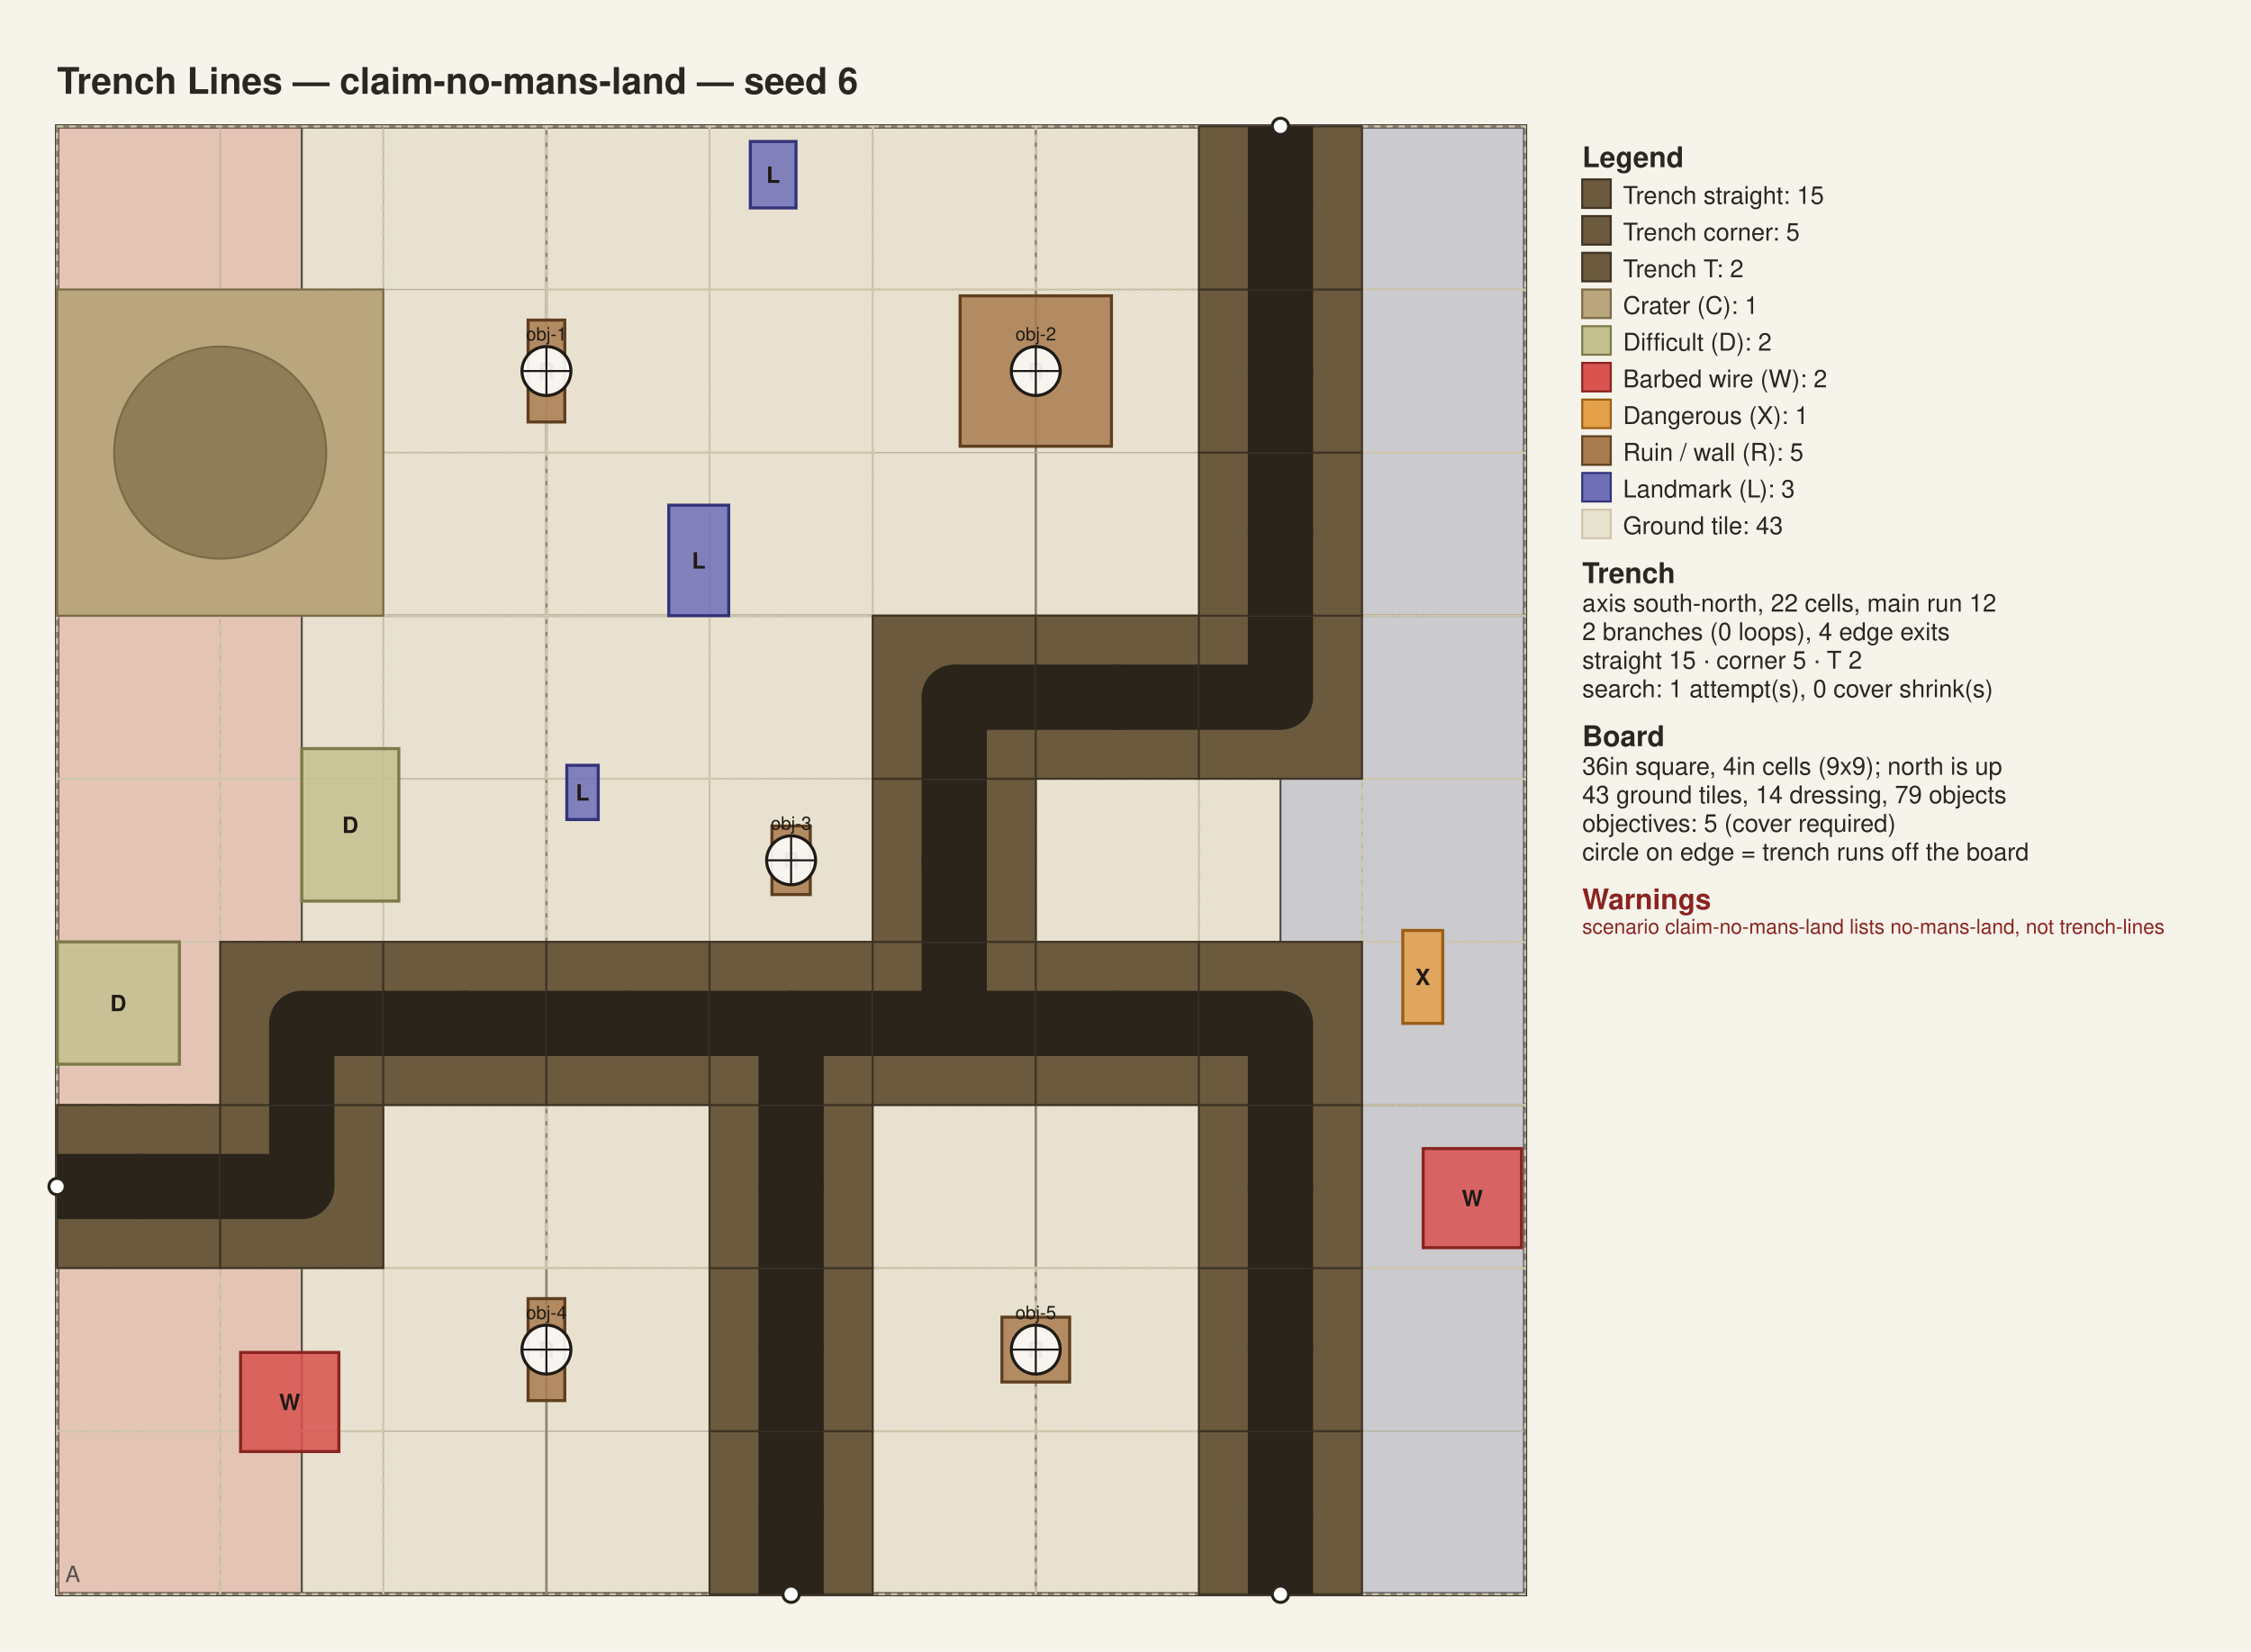
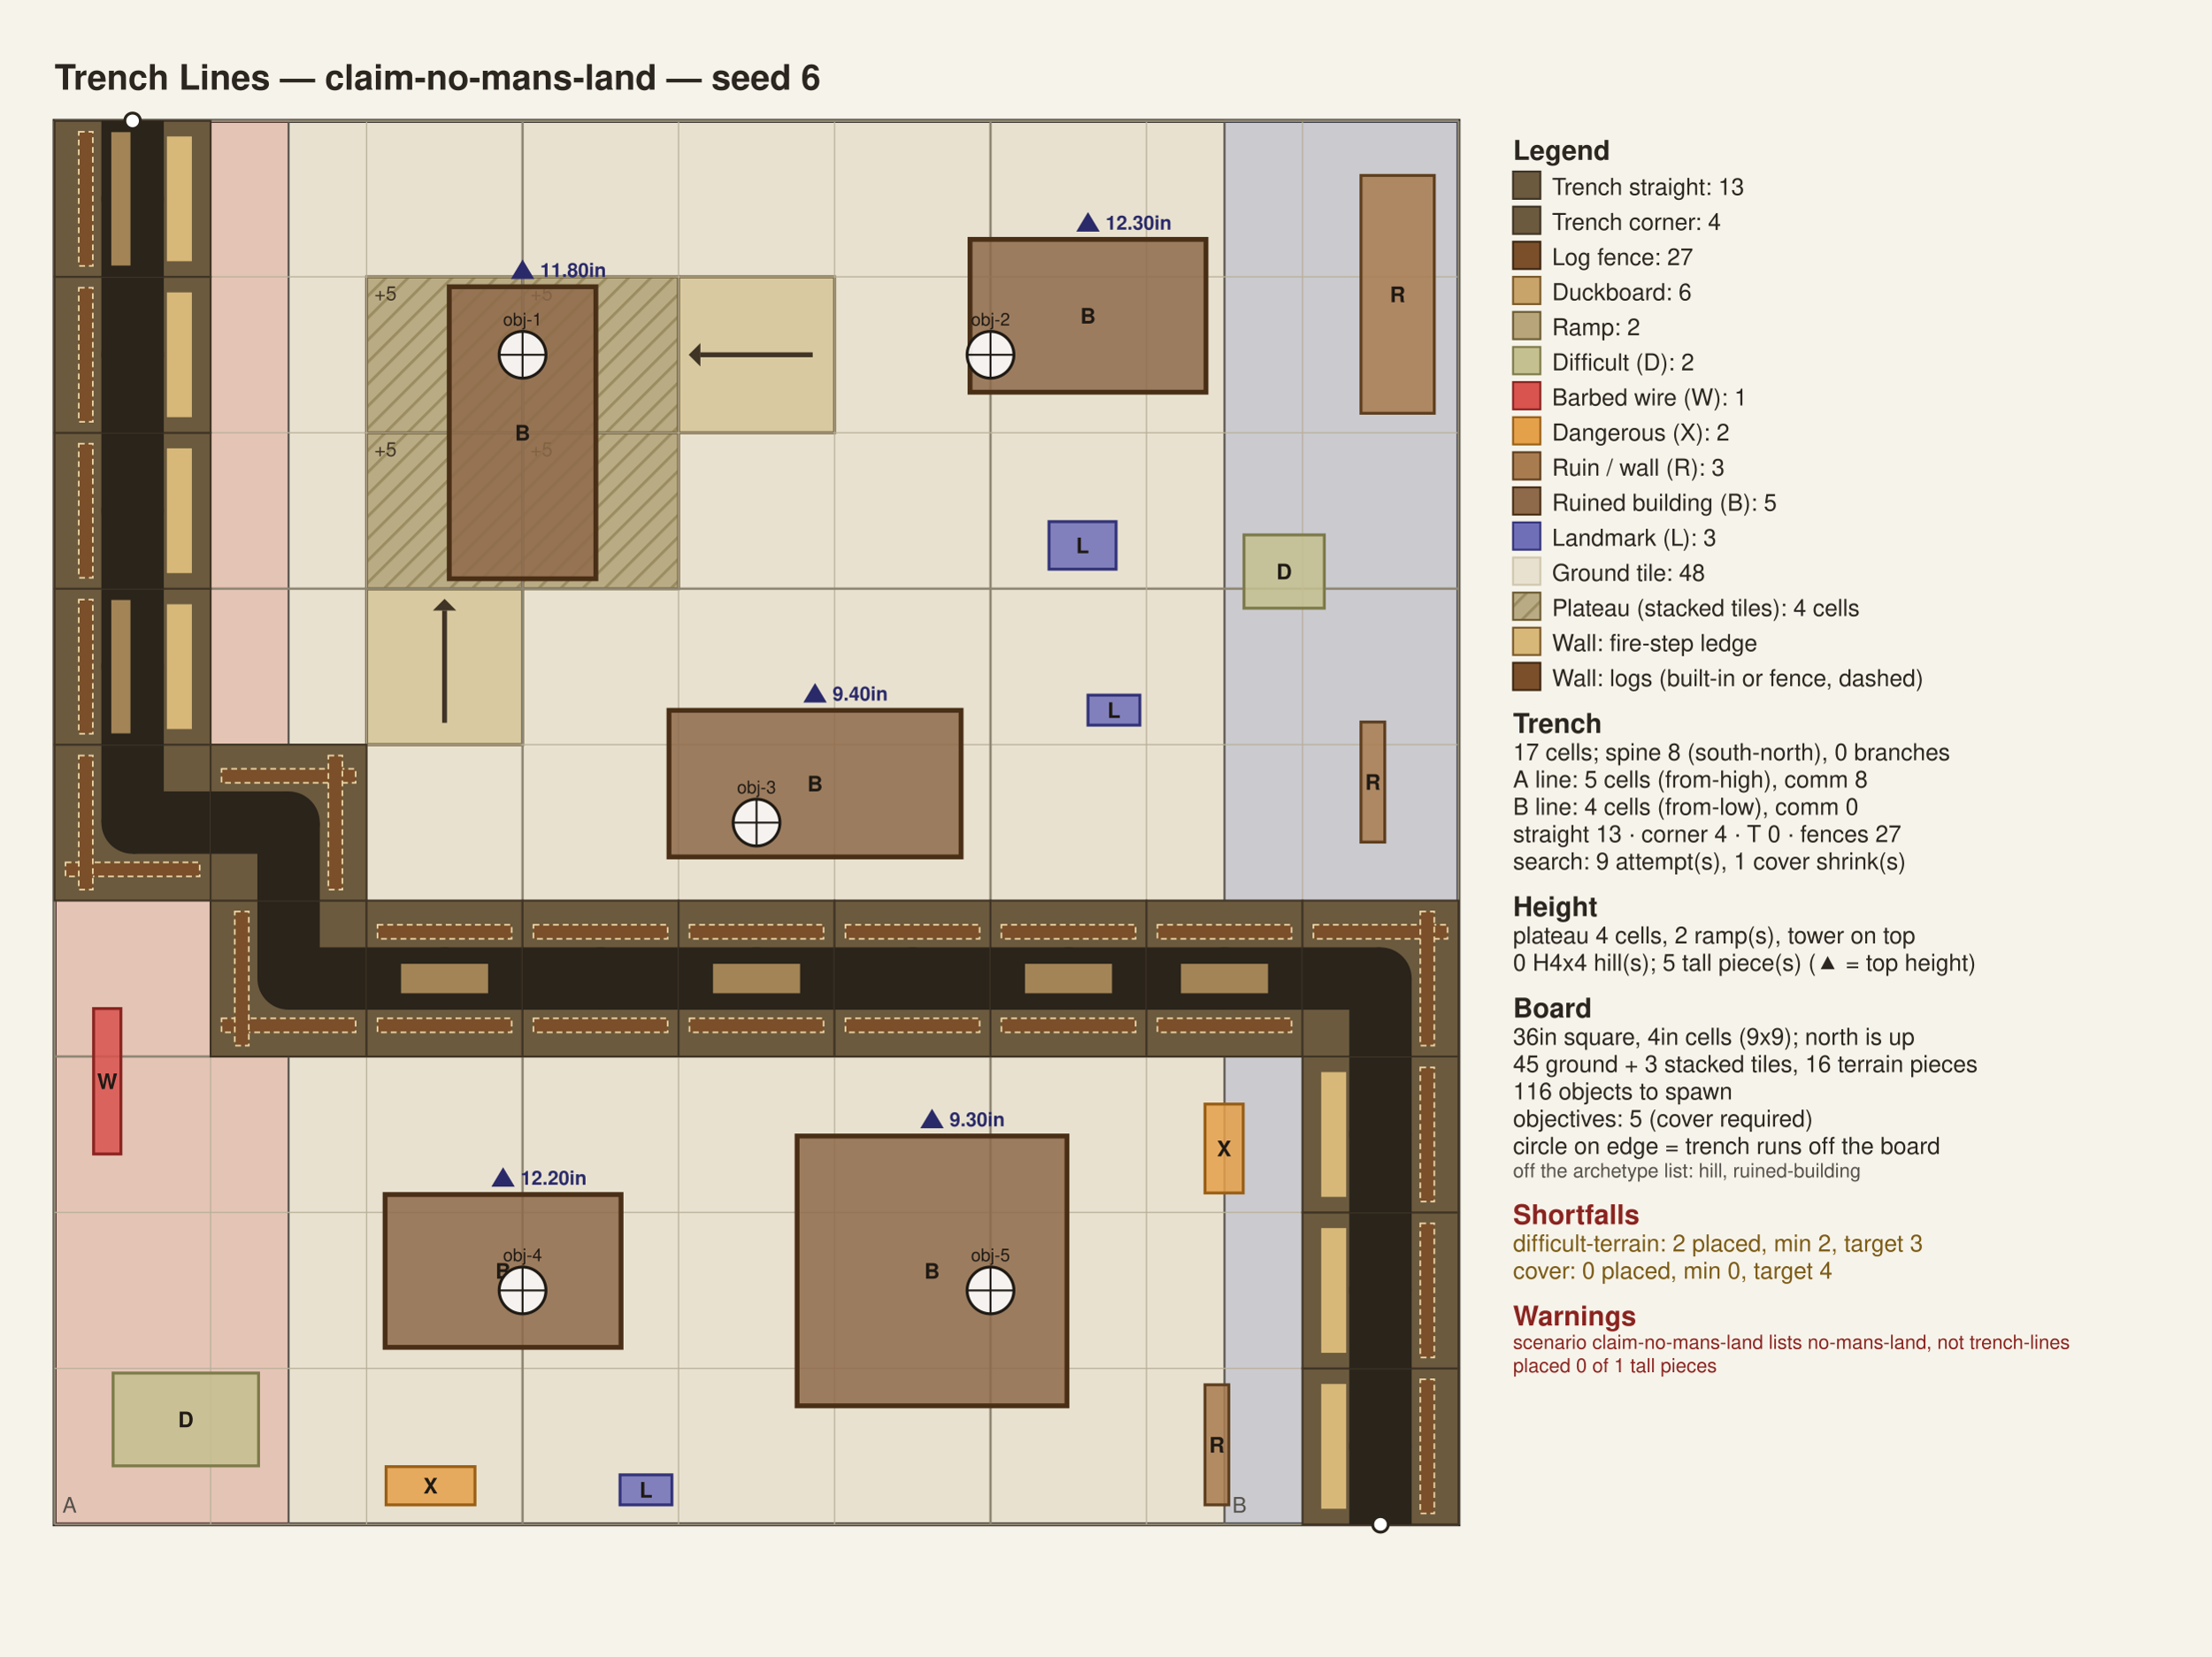
- <svg xmlns="http://www.w3.org/2000/svg" width="1104" height="810" viewBox="0 0 1104 810" font-family="Helvetica, Arial, sans-serif">
-   <rect width="1104" height="810" fill="#f6f3ea" />
+ <svg xmlns="http://www.w3.org/2000/svg" width="1134" height="850" viewBox="0 0 1134 850" font-family="Helvetica, Arial, sans-serif">
+   <defs>
+     <pattern id="raised" width="8" height="8" patternUnits="userSpaceOnUse" patternTransform="rotate(45)">
+       <rect width="8" height="8" fill="#b9ab84" />
+       <line x1="0" y1="0" x2="0" y2="8" stroke="#9c8d63" stroke-width="3" />
+     </pattern>
+   </defs>
+   <rect width="1134" height="850" fill="#f6f3ea" />
  <text x="28" y="46" font-size="18" font-weight="bold" fill="#2b2620">Trench Lines — claim-no-mans-land — seed 6</text>
  <rect x="28" y="62" width="720" height="720" fill="#e8e1cf" stroke="#2b2620" stroke-width="2" />
  <polygon points="28,782 148,782 148,62 28,62" fill="rgba(200,40,40,0.16)" stroke="#55504a" stroke-width="1" />
  <text x="32" y="776" font-size="11" fill="#55504a">A</text>
  <polygon points="628,782 748,782 748,62 628,62" fill="rgba(40,80,200,0.16)" stroke="#55504a" stroke-width="1" />
  <text x="632" y="776" font-size="11" fill="#55504a">B</text>
+   <rect x="188" y="302" width="80" height="80" fill="#d8c9a0" stroke="#6d5c34" stroke-width="1.5" />
+   <line x1="228" y1="370.80" x2="228" y2="313.20" stroke="#3f3425" stroke-width="2.5" />
+   <polygon points="228,307.20 222,313.20 234,313.20" fill="#3f3425" />
+   <rect x="188" y="222" width="80" height="80" fill="url(#raised)" stroke="#6d5c34" stroke-width="1.5" />
+   <text x="192" y="234" font-size="10" fill="#3f3425">+5</text>
+   <rect x="268" y="222" width="80" height="80" fill="url(#raised)" stroke="#6d5c34" stroke-width="1.5" />
+   <text x="272" y="234" font-size="10" fill="#3f3425">+5</text>
+   <rect x="188" y="142" width="80" height="80" fill="url(#raised)" stroke="#6d5c34" stroke-width="1.5" />
+   <text x="192" y="154" font-size="10" fill="#3f3425">+5</text>
+   <rect x="268" y="142" width="80" height="80" fill="url(#raised)" stroke="#6d5c34" stroke-width="1.5" />
+   <text x="272" y="154" font-size="10" fill="#3f3425">+5</text>
+   <rect x="348" y="142" width="80" height="80" fill="#d8c9a0" stroke="#6d5c34" stroke-width="1.5" />
+   <line x1="416.80" y1="182" x2="359.20" y2="182" stroke="#3f3425" stroke-width="2.5" />
+   <polygon points="353.20,182 359.20,188 359.20,176" fill="#3f3425" />
  <line x1="28" y1="782" x2="28" y2="62" stroke="#8d8572" stroke-width="1.2" />
  <line x1="28" y1="782" x2="748" y2="782" stroke="#8d8572" stroke-width="1.2" />
  <line x1="108" y1="782" x2="108" y2="62" stroke="#b9b09a" stroke-width="0.6" />
  <line x1="28" y1="702" x2="748" y2="702" stroke="#b9b09a" stroke-width="0.6" />
  <line x1="188" y1="782" x2="188" y2="62" stroke="#b9b09a" stroke-width="0.6" />
  <line x1="28" y1="622" x2="748" y2="622" stroke="#b9b09a" stroke-width="0.6" />
  <line x1="268" y1="782" x2="268" y2="62" stroke="#8d8572" stroke-width="1.2" />
  <line x1="28" y1="542" x2="748" y2="542" stroke="#8d8572" stroke-width="1.2" />
  <line x1="348" y1="782" x2="348" y2="62" stroke="#b9b09a" stroke-width="0.6" />
  <line x1="28" y1="462" x2="748" y2="462" stroke="#b9b09a" stroke-width="0.6" />
  <line x1="428" y1="782" x2="428" y2="62" stroke="#b9b09a" stroke-width="0.6" />
  <line x1="28" y1="382" x2="748" y2="382" stroke="#b9b09a" stroke-width="0.6" />
  <line x1="508" y1="782" x2="508" y2="62" stroke="#8d8572" stroke-width="1.2" />
  <line x1="28" y1="302" x2="748" y2="302" stroke="#8d8572" stroke-width="1.2" />
  <line x1="588" y1="782" x2="588" y2="62" stroke="#b9b09a" stroke-width="0.6" />
  <line x1="28" y1="222" x2="748" y2="222" stroke="#b9b09a" stroke-width="0.6" />
  <line x1="668" y1="782" x2="668" y2="62" stroke="#b9b09a" stroke-width="0.6" />
  <line x1="28" y1="142" x2="748" y2="142" stroke="#b9b09a" stroke-width="0.6" />
  <line x1="748" y1="782" x2="748" y2="62" stroke="#8d8572" stroke-width="1.2" />
  <line x1="28" y1="62" x2="748" y2="62" stroke="#8d8572" stroke-width="1.2" />
-   <rect x="28" y="702" width="80" height="80" fill="none" stroke="#cfc6ad" stroke-width="1" stroke-dasharray="3 3" />
-   <rect x="108" y="702" width="80" height="80" fill="none" stroke="#cfc6ad" stroke-width="1" stroke-dasharray="3 3" />
-   <rect x="188" y="622" width="160" height="160" fill="none" stroke="#cfc6ad" stroke-width="1" stroke-dasharray="3 3" />
-   <rect x="428" y="702" width="80" height="80" fill="none" stroke="#cfc6ad" stroke-width="1" stroke-dasharray="3 3" />
-   <rect x="508" y="702" width="80" height="80" fill="none" stroke="#cfc6ad" stroke-width="1" stroke-dasharray="3 3" />
-   <rect x="668" y="622" width="80" height="160" fill="none" stroke="#cfc6ad" stroke-width="1" stroke-dasharray="3 3" />
-   <rect x="28" y="622" width="80" height="80" fill="none" stroke="#cfc6ad" stroke-width="1" stroke-dasharray="3 3" />
-   <rect x="108" y="622" width="80" height="80" fill="none" stroke="#cfc6ad" stroke-width="1" stroke-dasharray="3 3" />
-   <rect x="428" y="622" width="80" height="80" fill="none" stroke="#cfc6ad" stroke-width="1" stroke-dasharray="3 3" />
-   <rect x="508" y="622" width="80" height="80" fill="none" stroke="#cfc6ad" stroke-width="1" stroke-dasharray="3 3" />
-   <rect x="188" y="542" width="80" height="80" fill="none" stroke="#cfc6ad" stroke-width="1" stroke-dasharray="3 3" />
-   <rect x="268" y="542" width="80" height="80" fill="none" stroke="#cfc6ad" stroke-width="1" stroke-dasharray="3 3" />
-   <rect x="428" y="542" width="160" height="80" fill="none" stroke="#cfc6ad" stroke-width="1" stroke-dasharray="3 3" />
-   <rect x="668" y="542" width="80" height="80" fill="none" stroke="#cfc6ad" stroke-width="1" stroke-dasharray="3 3" />
-   <rect x="28" y="462" width="80" height="80" fill="none" stroke="#cfc6ad" stroke-width="1" stroke-dasharray="3 3" />
-   <rect x="668" y="462" width="80" height="80" fill="none" stroke="#cfc6ad" stroke-width="1" stroke-dasharray="3 3" />
-   <rect x="28" y="382" width="80" height="80" fill="none" stroke="#cfc6ad" stroke-width="1" stroke-dasharray="3 3" />
-   <rect x="108" y="382" width="80" height="80" fill="none" stroke="#cfc6ad" stroke-width="1" stroke-dasharray="3 3" />
-   <rect x="188" y="302" width="80" height="160" fill="none" stroke="#cfc6ad" stroke-width="1" stroke-dasharray="3 3" />
-   <rect x="268" y="382" width="160" height="80" fill="none" stroke="#cfc6ad" stroke-width="1" stroke-dasharray="3 3" />
-   <rect x="508" y="382" width="80" height="80" fill="none" stroke="#cfc6ad" stroke-width="1" stroke-dasharray="3 3" />
-   <rect x="588" y="382" width="80" height="80" fill="none" stroke="#cfc6ad" stroke-width="1" stroke-dasharray="3 3" />
-   <rect x="668" y="382" width="80" height="80" fill="none" stroke="#cfc6ad" stroke-width="1" stroke-dasharray="3 3" />
-   <rect x="28" y="302" width="80" height="80" fill="none" stroke="#cfc6ad" stroke-width="1" stroke-dasharray="3 3" />
-   <rect x="108" y="302" width="80" height="80" fill="none" stroke="#cfc6ad" stroke-width="1" stroke-dasharray="3 3" />
-   <rect x="268" y="302" width="80" height="80" fill="none" stroke="#cfc6ad" stroke-width="1" stroke-dasharray="3 3" />
-   <rect x="348" y="302" width="80" height="80" fill="none" stroke="#cfc6ad" stroke-width="1" stroke-dasharray="3 3" />
-   <rect x="668" y="302" width="80" height="80" fill="none" stroke="#cfc6ad" stroke-width="1" stroke-dasharray="3 3" />
-   <rect x="188" y="222" width="80" height="80" fill="none" stroke="#cfc6ad" stroke-width="1" stroke-dasharray="3 3" />
-   <rect x="268" y="222" width="80" height="80" fill="none" stroke="#cfc6ad" stroke-width="1" stroke-dasharray="3 3" />
-   <rect x="348" y="222" width="80" height="80" fill="none" stroke="#cfc6ad" stroke-width="1" stroke-dasharray="3 3" />
-   <rect x="428" y="142" width="160" height="160" fill="none" stroke="#cfc6ad" stroke-width="1" stroke-dasharray="3 3" />
-   <rect x="668" y="222" width="80" height="80" fill="none" stroke="#cfc6ad" stroke-width="1" stroke-dasharray="3 3" />
-   <rect x="188" y="62" width="80" height="160" fill="none" stroke="#cfc6ad" stroke-width="1" stroke-dasharray="3 3" />
-   <rect x="268" y="142" width="80" height="80" fill="none" stroke="#cfc6ad" stroke-width="1" stroke-dasharray="3 3" />
-   <rect x="348" y="142" width="80" height="80" fill="none" stroke="#cfc6ad" stroke-width="1" stroke-dasharray="3 3" />
-   <rect x="668" y="142" width="80" height="80" fill="none" stroke="#cfc6ad" stroke-width="1" stroke-dasharray="3 3" />
-   <rect x="28" y="62" width="160" height="80" fill="none" stroke="#cfc6ad" stroke-width="1" stroke-dasharray="3 3" />
-   <rect x="268" y="62" width="80" height="80" fill="none" stroke="#cfc6ad" stroke-width="1" stroke-dasharray="3 3" />
-   <rect x="348" y="62" width="80" height="80" fill="none" stroke="#cfc6ad" stroke-width="1" stroke-dasharray="3 3" />
-   <rect x="428" y="62" width="80" height="80" fill="none" stroke="#cfc6ad" stroke-width="1" stroke-dasharray="3 3" />
-   <rect x="508" y="62" width="80" height="80" fill="none" stroke="#cfc6ad" stroke-width="1" stroke-dasharray="3 3" />
-   <rect x="668" y="62" width="80" height="80" fill="none" stroke="#cfc6ad" stroke-width="1" stroke-dasharray="3 3" />
-   <rect x="28" y="142" width="160" height="160" fill="#b9a67c" stroke="#7a6a47" stroke-width="1" />
-   <circle cx="108" cy="222" r="52" fill="#8f7d58" stroke="#7a6a47" stroke-width="1" />
-   <rect x="348" y="702" width="80" height="80" fill="#6b5a3e" stroke="#3f3425" stroke-width="1" />
-   <line x1="388" y1="742" x2="388" y2="702" stroke="#2a241b" stroke-width="32" stroke-linecap="butt" />
-   <line x1="388" y1="742" x2="388" y2="782" stroke="#2a241b" stroke-width="32" stroke-linecap="butt" />
-   <circle cx="388" cy="742" r="16" fill="#2a241b" />
-   <rect x="588" y="702" width="80" height="80" fill="#6b5a3e" stroke="#3f3425" stroke-width="1" />
-   <line x1="628" y1="742" x2="628" y2="702" stroke="#2a241b" stroke-width="32" stroke-linecap="butt" />
-   <line x1="628" y1="742" x2="628" y2="782" stroke="#2a241b" stroke-width="32" stroke-linecap="butt" />
-   <circle cx="628" cy="742" r="16" fill="#2a241b" />
-   <rect x="348" y="622" width="80" height="80" fill="#6b5a3e" stroke="#3f3425" stroke-width="1" />
-   <line x1="388" y1="662" x2="388" y2="622" stroke="#2a241b" stroke-width="32" stroke-linecap="butt" />
-   <line x1="388" y1="662" x2="388" y2="702" stroke="#2a241b" stroke-width="32" stroke-linecap="butt" />
-   <circle cx="388" cy="662" r="16" fill="#2a241b" />
-   <rect x="588" y="622" width="80" height="80" fill="#6b5a3e" stroke="#3f3425" stroke-width="1" />
-   <line x1="628" y1="662" x2="628" y2="622" stroke="#2a241b" stroke-width="32" stroke-linecap="butt" />
-   <line x1="628" y1="662" x2="628" y2="702" stroke="#2a241b" stroke-width="32" stroke-linecap="butt" />
-   <circle cx="628" cy="662" r="16" fill="#2a241b" />
-   <rect x="28" y="542" width="80" height="80" fill="#6b5a3e" stroke="#3f3425" stroke-width="1" />
-   <line x1="68" y1="582" x2="108" y2="582" stroke="#2a241b" stroke-width="32" stroke-linecap="butt" />
-   <line x1="68" y1="582" x2="28" y2="582" stroke="#2a241b" stroke-width="32" stroke-linecap="butt" />
-   <circle cx="68" cy="582" r="16" fill="#2a241b" />
-   <rect x="108" y="542" width="80" height="80" fill="#6b5a3e" stroke="#3f3425" stroke-width="1" />
-   <line x1="148" y1="582" x2="148" y2="542" stroke="#2a241b" stroke-width="32" stroke-linecap="butt" />
-   <line x1="148" y1="582" x2="108" y2="582" stroke="#2a241b" stroke-width="32" stroke-linecap="butt" />
-   <circle cx="148" cy="582" r="16" fill="#2a241b" />
-   <rect x="348" y="542" width="80" height="80" fill="#6b5a3e" stroke="#3f3425" stroke-width="1" />
-   <line x1="388" y1="582" x2="388" y2="542" stroke="#2a241b" stroke-width="32" stroke-linecap="butt" />
-   <line x1="388" y1="582" x2="388" y2="622" stroke="#2a241b" stroke-width="32" stroke-linecap="butt" />
-   <circle cx="388" cy="582" r="16" fill="#2a241b" />
-   <rect x="588" y="542" width="80" height="80" fill="#6b5a3e" stroke="#3f3425" stroke-width="1" />
-   <line x1="628" y1="582" x2="628" y2="542" stroke="#2a241b" stroke-width="32" stroke-linecap="butt" />
-   <line x1="628" y1="582" x2="628" y2="622" stroke="#2a241b" stroke-width="32" stroke-linecap="butt" />
-   <circle cx="628" cy="582" r="16" fill="#2a241b" />
+   <rect x="668" y="702" width="80" height="80" fill="#6b5a3e" stroke="#3f3425" stroke-width="1" />
+   <line x1="708" y1="742" x2="708" y2="702" stroke="#2a241b" stroke-width="32" stroke-linecap="butt" />
+   <line x1="708" y1="742" x2="708" y2="782" stroke="#2a241b" stroke-width="32" stroke-linecap="butt" />
+   <circle cx="708" cy="742" r="16" fill="#2a241b" />
+   <rect x="677.60" y="710" width="12.80" height="64" fill="#d8b878" />
+   <rect x="728.40" y="707.60" width="7.20" height="68.80" fill="#7a4f2a" stroke="#f0d9a8" stroke-width="0.8" stroke-dasharray="3 2" />
+   <rect x="668" y="622" width="80" height="80" fill="#6b5a3e" stroke="#3f3425" stroke-width="1" />
+   <line x1="708" y1="662" x2="708" y2="622" stroke="#2a241b" stroke-width="32" stroke-linecap="butt" />
+   <line x1="708" y1="662" x2="708" y2="702" stroke="#2a241b" stroke-width="32" stroke-linecap="butt" />
+   <circle cx="708" cy="662" r="16" fill="#2a241b" />
+   <rect x="677.60" y="630" width="12.80" height="64" fill="#d8b878" />
+   <rect x="728.40" y="627.60" width="7.20" height="68.80" fill="#7a4f2a" stroke="#f0d9a8" stroke-width="0.8" stroke-dasharray="3 2" />
+   <rect x="668" y="542" width="80" height="80" fill="#6b5a3e" stroke="#3f3425" stroke-width="1" />
+   <line x1="708" y1="582" x2="708" y2="542" stroke="#2a241b" stroke-width="32" stroke-linecap="butt" />
+   <line x1="708" y1="582" x2="708" y2="622" stroke="#2a241b" stroke-width="32" stroke-linecap="butt" />
+   <circle cx="708" cy="582" r="16" fill="#2a241b" />
+   <rect x="677.60" y="550" width="12.80" height="64" fill="#d8b878" />
+   <rect x="728.40" y="547.60" width="7.20" height="68.80" fill="#7a4f2a" stroke="#f0d9a8" stroke-width="0.8" stroke-dasharray="3 2" />
  <rect x="108" y="462" width="80" height="80" fill="#6b5a3e" stroke="#3f3425" stroke-width="1" />
+   <line x1="148" y1="502" x2="148" y2="462" stroke="#2a241b" stroke-width="32" stroke-linecap="butt" />
  <line x1="148" y1="502" x2="188" y2="502" stroke="#2a241b" stroke-width="32" stroke-linecap="butt" />
-   <line x1="148" y1="502" x2="148" y2="542" stroke="#2a241b" stroke-width="32" stroke-linecap="butt" />
  <circle cx="148" cy="502" r="16" fill="#2a241b" />
+   <rect x="113.60" y="522.40" width="68.80" height="7.20" fill="#7a4f2a" stroke="#f0d9a8" stroke-width="0.8" stroke-dasharray="3 2" />
+   <rect x="120.40" y="467.60" width="7.20" height="68.80" fill="#7a4f2a" stroke="#f0d9a8" stroke-width="0.8" stroke-dasharray="3 2" />
  <rect x="188" y="462" width="80" height="80" fill="#6b5a3e" stroke="#3f3425" stroke-width="1" />
  <line x1="228" y1="502" x2="268" y2="502" stroke="#2a241b" stroke-width="32" stroke-linecap="butt" />
  <line x1="228" y1="502" x2="188" y2="502" stroke="#2a241b" stroke-width="32" stroke-linecap="butt" />
  <circle cx="228" cy="502" r="16" fill="#2a241b" />
+   <rect x="193.60" y="474.40" width="68.80" height="7.20" fill="#7a4f2a" stroke="#f0d9a8" stroke-width="0.8" stroke-dasharray="3 2" />
+   <rect x="193.60" y="522.40" width="68.80" height="7.20" fill="#7a4f2a" stroke="#f0d9a8" stroke-width="0.8" stroke-dasharray="3 2" />
  <rect x="268" y="462" width="80" height="80" fill="#6b5a3e" stroke="#3f3425" stroke-width="1" />
  <line x1="308" y1="502" x2="348" y2="502" stroke="#2a241b" stroke-width="32" stroke-linecap="butt" />
  <line x1="308" y1="502" x2="268" y2="502" stroke="#2a241b" stroke-width="32" stroke-linecap="butt" />
  <circle cx="308" cy="502" r="16" fill="#2a241b" />
+   <rect x="273.60" y="474.40" width="68.80" height="7.20" fill="#7a4f2a" stroke="#f0d9a8" stroke-width="0.8" stroke-dasharray="3 2" />
+   <rect x="273.60" y="522.40" width="68.80" height="7.20" fill="#7a4f2a" stroke="#f0d9a8" stroke-width="0.8" stroke-dasharray="3 2" />
  <rect x="348" y="462" width="80" height="80" fill="#6b5a3e" stroke="#3f3425" stroke-width="1" />
  <line x1="388" y1="502" x2="428" y2="502" stroke="#2a241b" stroke-width="32" stroke-linecap="butt" />
-   <line x1="388" y1="502" x2="388" y2="542" stroke="#2a241b" stroke-width="32" stroke-linecap="butt" />
  <line x1="388" y1="502" x2="348" y2="502" stroke="#2a241b" stroke-width="32" stroke-linecap="butt" />
  <circle cx="388" cy="502" r="16" fill="#2a241b" />
+   <rect x="353.60" y="474.40" width="68.80" height="7.20" fill="#7a4f2a" stroke="#f0d9a8" stroke-width="0.8" stroke-dasharray="3 2" />
+   <rect x="353.60" y="522.40" width="68.80" height="7.20" fill="#7a4f2a" stroke="#f0d9a8" stroke-width="0.8" stroke-dasharray="3 2" />
  <rect x="428" y="462" width="80" height="80" fill="#6b5a3e" stroke="#3f3425" stroke-width="1" />
-   <line x1="468" y1="502" x2="468" y2="462" stroke="#2a241b" stroke-width="32" stroke-linecap="butt" />
  <line x1="468" y1="502" x2="508" y2="502" stroke="#2a241b" stroke-width="32" stroke-linecap="butt" />
  <line x1="468" y1="502" x2="428" y2="502" stroke="#2a241b" stroke-width="32" stroke-linecap="butt" />
  <circle cx="468" cy="502" r="16" fill="#2a241b" />
+   <rect x="433.60" y="474.40" width="68.80" height="7.20" fill="#7a4f2a" stroke="#f0d9a8" stroke-width="0.8" stroke-dasharray="3 2" />
+   <rect x="433.60" y="522.40" width="68.80" height="7.20" fill="#7a4f2a" stroke="#f0d9a8" stroke-width="0.8" stroke-dasharray="3 2" />
  <rect x="508" y="462" width="80" height="80" fill="#6b5a3e" stroke="#3f3425" stroke-width="1" />
  <line x1="548" y1="502" x2="588" y2="502" stroke="#2a241b" stroke-width="32" stroke-linecap="butt" />
  <line x1="548" y1="502" x2="508" y2="502" stroke="#2a241b" stroke-width="32" stroke-linecap="butt" />
  <circle cx="548" cy="502" r="16" fill="#2a241b" />
+   <rect x="513.60" y="474.40" width="68.80" height="7.20" fill="#7a4f2a" stroke="#f0d9a8" stroke-width="0.8" stroke-dasharray="3 2" />
+   <rect x="513.60" y="522.40" width="68.80" height="7.20" fill="#7a4f2a" stroke="#f0d9a8" stroke-width="0.8" stroke-dasharray="3 2" />
  <rect x="588" y="462" width="80" height="80" fill="#6b5a3e" stroke="#3f3425" stroke-width="1" />
-   <line x1="628" y1="502" x2="628" y2="542" stroke="#2a241b" stroke-width="32" stroke-linecap="butt" />
+   <line x1="628" y1="502" x2="668" y2="502" stroke="#2a241b" stroke-width="32" stroke-linecap="butt" />
  <line x1="628" y1="502" x2="588" y2="502" stroke="#2a241b" stroke-width="32" stroke-linecap="butt" />
  <circle cx="628" cy="502" r="16" fill="#2a241b" />
-   <rect x="428" y="382" width="80" height="80" fill="#6b5a3e" stroke="#3f3425" stroke-width="1" />
-   <line x1="468" y1="422" x2="468" y2="382" stroke="#2a241b" stroke-width="32" stroke-linecap="butt" />
-   <line x1="468" y1="422" x2="468" y2="462" stroke="#2a241b" stroke-width="32" stroke-linecap="butt" />
-   <circle cx="468" cy="422" r="16" fill="#2a241b" />
-   <rect x="428" y="302" width="80" height="80" fill="#6b5a3e" stroke="#3f3425" stroke-width="1" />
-   <line x1="468" y1="342" x2="508" y2="342" stroke="#2a241b" stroke-width="32" stroke-linecap="butt" />
-   <line x1="468" y1="342" x2="468" y2="382" stroke="#2a241b" stroke-width="32" stroke-linecap="butt" />
-   <circle cx="468" cy="342" r="16" fill="#2a241b" />
-   <rect x="508" y="302" width="80" height="80" fill="#6b5a3e" stroke="#3f3425" stroke-width="1" />
-   <line x1="548" y1="342" x2="588" y2="342" stroke="#2a241b" stroke-width="32" stroke-linecap="butt" />
-   <line x1="548" y1="342" x2="508" y2="342" stroke="#2a241b" stroke-width="32" stroke-linecap="butt" />
-   <circle cx="548" cy="342" r="16" fill="#2a241b" />
-   <rect x="588" y="302" width="80" height="80" fill="#6b5a3e" stroke="#3f3425" stroke-width="1" />
-   <line x1="628" y1="342" x2="628" y2="302" stroke="#2a241b" stroke-width="32" stroke-linecap="butt" />
-   <line x1="628" y1="342" x2="588" y2="342" stroke="#2a241b" stroke-width="32" stroke-linecap="butt" />
-   <circle cx="628" cy="342" r="16" fill="#2a241b" />
-   <rect x="588" y="222" width="80" height="80" fill="#6b5a3e" stroke="#3f3425" stroke-width="1" />
-   <line x1="628" y1="262" x2="628" y2="222" stroke="#2a241b" stroke-width="32" stroke-linecap="butt" />
-   <line x1="628" y1="262" x2="628" y2="302" stroke="#2a241b" stroke-width="32" stroke-linecap="butt" />
-   <circle cx="628" cy="262" r="16" fill="#2a241b" />
-   <rect x="588" y="142" width="80" height="80" fill="#6b5a3e" stroke="#3f3425" stroke-width="1" />
-   <line x1="628" y1="182" x2="628" y2="142" stroke="#2a241b" stroke-width="32" stroke-linecap="butt" />
-   <line x1="628" y1="182" x2="628" y2="222" stroke="#2a241b" stroke-width="32" stroke-linecap="butt" />
-   <circle cx="628" cy="182" r="16" fill="#2a241b" />
-   <rect x="588" y="62" width="80" height="80" fill="#6b5a3e" stroke="#3f3425" stroke-width="1" />
-   <line x1="628" y1="102" x2="628" y2="62" stroke="#2a241b" stroke-width="32" stroke-linecap="butt" />
-   <line x1="628" y1="102" x2="628" y2="142" stroke="#2a241b" stroke-width="32" stroke-linecap="butt" />
-   <circle cx="628" cy="102" r="16" fill="#2a241b" />
-   <rect x="259" y="157" width="18.00" height="50" fill="#a97c50" fill-opacity="0.85" stroke="#5e3f1f" stroke-width="1.5" />
-   <text x="268" y="186" font-size="11" font-weight="bold" text-anchor="middle" fill="#1f1a14">R</text>
-   <rect x="470.90" y="145.10" width="74.20" height="73.80" fill="#a97c50" fill-opacity="0.85" stroke="#5e3f1f" stroke-width="1.5" />
-   <text x="508" y="186" font-size="11" font-weight="bold" text-anchor="middle" fill="#1f1a14">R</text>
-   <rect x="378.60" y="405.20" width="18.80" height="33.60" fill="#a97c50" fill-opacity="0.85" stroke="#5e3f1f" stroke-width="1.5" />
-   <text x="388" y="426" font-size="11" font-weight="bold" text-anchor="middle" fill="#1f1a14">R</text>
-   <rect x="259" y="637" width="18.00" height="50" fill="#a97c50" fill-opacity="0.85" stroke="#5e3f1f" stroke-width="1.5" />
-   <text x="268" y="666" font-size="11" font-weight="bold" text-anchor="middle" fill="#1f1a14">R</text>
-   <rect x="491.40" y="646.10" width="33.20" height="31.80" fill="#a97c50" fill-opacity="0.85" stroke="#5e3f1f" stroke-width="1.5" />
-   <text x="508" y="666.00" font-size="11" font-weight="bold" text-anchor="middle" fill="#1f1a14">R</text>
-   <rect x="278" y="375.40" width="15.40" height="26.60" fill="#6f6fb8" fill-opacity="0.85" stroke="#33337a" stroke-width="1.5" />
-   <text x="285.70" y="392.70" font-size="11" font-weight="bold" text-anchor="middle" fill="#1f1a14">L</text>
-   <rect x="368.00" y="69.40" width="22.40" height="32.60" fill="#6f6fb8" fill-opacity="0.85" stroke="#33337a" stroke-width="1.5" />
-   <text x="379.20" y="89.70" font-size="11" font-weight="bold" text-anchor="middle" fill="#1f1a14">L</text>
-   <rect x="328" y="247.80" width="29.40" height="54.20" fill="#6f6fb8" fill-opacity="0.85" stroke="#33337a" stroke-width="1.5" />
-   <text x="342.70" y="278.90" font-size="11" font-weight="bold" text-anchor="middle" fill="#1f1a14">L</text>
-   <rect x="698" y="563.40" width="48.20" height="48.60" fill="#d9534f" fill-opacity="0.85" stroke="#8a2420" stroke-width="1.5" />
-   <text x="722.10" y="591.70" font-size="11" font-weight="bold" text-anchor="middle" fill="#1f1a14">W</text>
-   <rect x="688" y="456.40" width="19.60" height="45.60" fill="#e5a04a" fill-opacity="0.85" stroke="#9a5f14" stroke-width="1.5" />
-   <text x="697.80" y="483.20" font-size="11" font-weight="bold" text-anchor="middle" fill="#1f1a14">X</text>
-   <rect x="118" y="663.40" width="48.20" height="48.60" fill="#d9534f" fill-opacity="0.85" stroke="#8a2420" stroke-width="1.5" />
-   <text x="142.10" y="691.70" font-size="11" font-weight="bold" text-anchor="middle" fill="#1f1a14">W</text>
-   <rect x="148" y="367.20" width="47.60" height="74.80" fill="#c4c08f" fill-opacity="0.85" stroke="#7d7a4a" stroke-width="1.5" />
-   <text x="171.80" y="408.60" font-size="11" font-weight="bold" text-anchor="middle" fill="#1f1a14">D</text>
-   <rect x="28" y="462" width="60" height="60" fill="#c4c08f" fill-opacity="0.85" stroke="#7d7a4a" stroke-width="1.5" />
-   <text x="58" y="496" font-size="11" font-weight="bold" text-anchor="middle" fill="#1f1a14">D</text>
+   <rect x="593.60" y="474.40" width="68.80" height="7.20" fill="#7a4f2a" stroke="#f0d9a8" stroke-width="0.8" stroke-dasharray="3 2" />
+   <rect x="593.60" y="522.40" width="68.80" height="7.20" fill="#7a4f2a" stroke="#f0d9a8" stroke-width="0.8" stroke-dasharray="3 2" />
+   <rect x="668" y="462" width="80" height="80" fill="#6b5a3e" stroke="#3f3425" stroke-width="1" />
+   <line x1="708" y1="502" x2="708" y2="542" stroke="#2a241b" stroke-width="32" stroke-linecap="butt" />
+   <line x1="708" y1="502" x2="668" y2="502" stroke="#2a241b" stroke-width="32" stroke-linecap="butt" />
+   <circle cx="708" cy="502" r="16" fill="#2a241b" />
+   <rect x="673.60" y="474.40" width="68.80" height="7.20" fill="#7a4f2a" stroke="#f0d9a8" stroke-width="0.8" stroke-dasharray="3 2" />
+   <rect x="728.40" y="467.60" width="7.20" height="68.80" fill="#7a4f2a" stroke="#f0d9a8" stroke-width="0.8" stroke-dasharray="3 2" />
+   <rect x="28" y="382" width="80" height="80" fill="#6b5a3e" stroke="#3f3425" stroke-width="1" />
+   <line x1="68" y1="422" x2="68" y2="382" stroke="#2a241b" stroke-width="32" stroke-linecap="butt" />
+   <line x1="68" y1="422" x2="108" y2="422" stroke="#2a241b" stroke-width="32" stroke-linecap="butt" />
+   <circle cx="68" cy="422" r="16" fill="#2a241b" />
+   <rect x="33.60" y="442.40" width="68.80" height="7.20" fill="#7a4f2a" stroke="#f0d9a8" stroke-width="0.8" stroke-dasharray="3 2" />
+   <rect x="40.40" y="387.60" width="7.20" height="68.80" fill="#7a4f2a" stroke="#f0d9a8" stroke-width="0.8" stroke-dasharray="3 2" />
+   <rect x="108" y="382" width="80" height="80" fill="#6b5a3e" stroke="#3f3425" stroke-width="1" />
+   <line x1="148" y1="422" x2="148" y2="462" stroke="#2a241b" stroke-width="32" stroke-linecap="butt" />
+   <line x1="148" y1="422" x2="108" y2="422" stroke="#2a241b" stroke-width="32" stroke-linecap="butt" />
+   <circle cx="148" cy="422" r="16" fill="#2a241b" />
+   <rect x="113.60" y="394.40" width="68.80" height="7.20" fill="#7a4f2a" stroke="#f0d9a8" stroke-width="0.8" stroke-dasharray="3 2" />
+   <rect x="168.40" y="387.60" width="7.20" height="68.80" fill="#7a4f2a" stroke="#f0d9a8" stroke-width="0.8" stroke-dasharray="3 2" />
+   <rect x="28" y="302" width="80" height="80" fill="#6b5a3e" stroke="#3f3425" stroke-width="1" />
+   <line x1="68" y1="342" x2="68" y2="302" stroke="#2a241b" stroke-width="32" stroke-linecap="butt" />
+   <line x1="68" y1="342" x2="68" y2="382" stroke="#2a241b" stroke-width="32" stroke-linecap="butt" />
+   <circle cx="68" cy="342" r="16" fill="#2a241b" />
+   <rect x="85.60" y="310" width="12.80" height="64" fill="#d8b878" />
+   <rect x="40.40" y="307.60" width="7.20" height="68.80" fill="#7a4f2a" stroke="#f0d9a8" stroke-width="0.8" stroke-dasharray="3 2" />
+   <rect x="28" y="222" width="80" height="80" fill="#6b5a3e" stroke="#3f3425" stroke-width="1" />
+   <line x1="68" y1="262" x2="68" y2="222" stroke="#2a241b" stroke-width="32" stroke-linecap="butt" />
+   <line x1="68" y1="262" x2="68" y2="302" stroke="#2a241b" stroke-width="32" stroke-linecap="butt" />
+   <circle cx="68" cy="262" r="16" fill="#2a241b" />
+   <rect x="85.60" y="230" width="12.80" height="64" fill="#d8b878" />
+   <rect x="40.40" y="227.60" width="7.20" height="68.80" fill="#7a4f2a" stroke="#f0d9a8" stroke-width="0.8" stroke-dasharray="3 2" />
+   <rect x="28" y="142" width="80" height="80" fill="#6b5a3e" stroke="#3f3425" stroke-width="1" />
+   <line x1="68" y1="182" x2="68" y2="142" stroke="#2a241b" stroke-width="32" stroke-linecap="butt" />
+   <line x1="68" y1="182" x2="68" y2="222" stroke="#2a241b" stroke-width="32" stroke-linecap="butt" />
+   <circle cx="68" cy="182" r="16" fill="#2a241b" />
+   <rect x="85.60" y="150" width="12.80" height="64" fill="#d8b878" />
+   <rect x="40.40" y="147.60" width="7.20" height="68.80" fill="#7a4f2a" stroke="#f0d9a8" stroke-width="0.8" stroke-dasharray="3 2" />
+   <rect x="28" y="62" width="80" height="80" fill="#6b5a3e" stroke="#3f3425" stroke-width="1" />
+   <line x1="68" y1="102" x2="68" y2="62" stroke="#2a241b" stroke-width="32" stroke-linecap="butt" />
+   <line x1="68" y1="102" x2="68" y2="142" stroke="#2a241b" stroke-width="32" stroke-linecap="butt" />
+   <circle cx="68" cy="102" r="16" fill="#2a241b" />
+   <rect x="85.60" y="70" width="12.80" height="64" fill="#d8b878" />
+   <rect x="40.40" y="67.60" width="7.20" height="68.80" fill="#7a4f2a" stroke="#f0d9a8" stroke-width="0.8" stroke-dasharray="3 2" />
+   <rect x="205.68" y="494.46" width="44.64" height="15.09" fill="#c9a46a" fill-opacity="0.75" />
+   <rect x="365.68" y="494.46" width="44.64" height="15.09" fill="#c9a46a" fill-opacity="0.75" />
+   <rect x="525.68" y="494.46" width="44.64" height="15.09" fill="#c9a46a" fill-opacity="0.75" />
+   <rect x="605.68" y="494.46" width="44.64" height="15.09" fill="#c9a46a" fill-opacity="0.75" />
+   <rect x="57.08" y="307.78" width="9.84" height="68.45" fill="#c9a46a" fill-opacity="0.75" />
+   <rect x="57.08" y="67.78" width="9.84" height="68.45" fill="#c9a46a" fill-opacity="0.75" />
+   <rect x="497.50" y="122.80" width="121" height="78.40" fill="#8e6a4a" fill-opacity="0.85" stroke="#4a2f17" stroke-width="2.5" />
+   <text x="558" y="166" font-size="11" font-weight="bold" text-anchor="middle" fill="#1f1a14">B</text>
+   <rect x="343.10" y="364.40" width="149.80" height="75.20" fill="#8e6a4a" fill-opacity="0.85" stroke="#4a2f17" stroke-width="2.5" />
+   <text x="418" y="406" font-size="11" font-weight="bold" text-anchor="middle" fill="#1f1a14">B</text>
+   <rect x="197.50" y="612.80" width="121" height="78.40" fill="#8e6a4a" fill-opacity="0.85" stroke="#4a2f17" stroke-width="2.5" />
+   <text x="258" y="656" font-size="11" font-weight="bold" text-anchor="middle" fill="#1f1a14">B</text>
+   <rect x="408.80" y="582.80" width="138.40" height="138.40" fill="#8e6a4a" fill-opacity="0.85" stroke="#4a2f17" stroke-width="2.5" />
+   <text x="478.00" y="656" font-size="11" font-weight="bold" text-anchor="middle" fill="#1f1a14">B</text>
+   <rect x="230.40" y="147.10" width="75.20" height="149.80" fill="#8e6a4a" fill-opacity="0.85" stroke="#4a2f17" stroke-width="2.5" />
+   <text x="268" y="226.00" font-size="11" font-weight="bold" text-anchor="middle" fill="#1f1a14">B</text>
+   <rect x="558" y="356.60" width="26.60" height="15.40" fill="#6f6fb8" fill-opacity="0.85" stroke="#33337a" stroke-width="1.5" />
+   <text x="571.30" y="368.30" font-size="11" font-weight="bold" text-anchor="middle" fill="#1f1a14">L</text>
+   <rect x="618" y="710.40" width="12.20" height="61.60" fill="#a97c50" fill-opacity="0.85" stroke="#5e3f1f" stroke-width="1.5" />
+   <text x="624.10" y="745.20" font-size="11" font-weight="bold" text-anchor="middle" fill="#1f1a14">R</text>
+   <rect x="48" y="517.40" width="14" height="74.60" fill="#d9534f" fill-opacity="0.85" stroke="#8a2420" stroke-width="1.5" />
+   <text x="55" y="558.70" font-size="11" font-weight="bold" text-anchor="middle" fill="#1f1a14">W</text>
+   <rect x="638" y="274.40" width="41.20" height="37.60" fill="#c4c08f" fill-opacity="0.85" stroke="#7d7a4a" stroke-width="1.5" />
+   <text x="658.60" y="297.20" font-size="11" font-weight="bold" text-anchor="middle" fill="#1f1a14">D</text>
+   <rect x="538" y="267.60" width="34.40" height="24.40" fill="#6f6fb8" fill-opacity="0.85" stroke="#33337a" stroke-width="1.5" />
+   <text x="555.20" y="283.80" font-size="11" font-weight="bold" text-anchor="middle" fill="#1f1a14">L</text>
+   <rect x="698" y="370.40" width="12.20" height="61.60" fill="#a97c50" fill-opacity="0.85" stroke="#5e3f1f" stroke-width="1.5" />
+   <text x="704.10" y="405.20" font-size="11" font-weight="bold" text-anchor="middle" fill="#1f1a14">R</text>
+   <rect x="618" y="566.40" width="19.60" height="45.60" fill="#e5a04a" fill-opacity="0.85" stroke="#9a5f14" stroke-width="1.5" />
+   <text x="627.80" y="593.20" font-size="11" font-weight="bold" text-anchor="middle" fill="#1f1a14">X</text>
+   <rect x="58" y="704.40" width="74.60" height="47.60" fill="#c4c08f" fill-opacity="0.85" stroke="#7d7a4a" stroke-width="1.5" />
+   <text x="95.30" y="732.20" font-size="11" font-weight="bold" text-anchor="middle" fill="#1f1a14">D</text>
+   <rect x="318" y="756.60" width="26.60" height="15.40" fill="#6f6fb8" fill-opacity="0.85" stroke="#33337a" stroke-width="1.5" />
+   <text x="331.30" y="768.30" font-size="11" font-weight="bold" text-anchor="middle" fill="#1f1a14">L</text>
+   <rect x="698" y="90.00" width="37.60" height="122" fill="#a97c50" fill-opacity="0.85" stroke="#5e3f1f" stroke-width="1.5" />
+   <text x="716.80" y="155.00" font-size="11" font-weight="bold" text-anchor="middle" fill="#1f1a14">R</text>
+   <rect x="198" y="752.40" width="45.60" height="19.60" fill="#e5a04a" fill-opacity="0.85" stroke="#9a5f14" stroke-width="1.5" />
+   <text x="220.80" y="766.20" font-size="11" font-weight="bold" text-anchor="middle" fill="#1f1a14">X</text>
+   <polygon points="558,108.80 552,118.80 564,118.80" fill="#2a2a6a" />
+   <text x="567" y="117.80" font-size="10" font-weight="bold" fill="#2a2a6a">12.30in</text>
+   <polygon points="418,350.40 412,360.40 424,360.40" fill="#2a2a6a" />
+   <text x="427" y="359.40" font-size="10" font-weight="bold" fill="#2a2a6a">9.40in</text>
+   <polygon points="258,598.80 252,608.80 264,608.80" fill="#2a2a6a" />
+   <text x="267" y="607.80" font-size="10" font-weight="bold" fill="#2a2a6a">12.20in</text>
+   <polygon points="478.00,568.80 472.00,578.80 484.00,578.80" fill="#2a2a6a" />
+   <text x="487.00" y="577.80" font-size="10" font-weight="bold" fill="#2a2a6a">9.30in</text>
+   <polygon points="268,133.10 262,143.10 274,143.10" fill="#2a2a6a" />
+   <text x="277" y="142.10" font-size="10" font-weight="bold" fill="#2a2a6a">11.80in</text>
  <circle cx="268" cy="182" r="12" fill="#ffffff" fill-opacity="0.9" stroke="#1f1a14" stroke-width="1.5" />
  <line x1="256" y1="182" x2="280" y2="182" stroke="#1f1a14" stroke-width="1" />
  <line x1="268" y1="170" x2="268" y2="194" stroke="#1f1a14" stroke-width="1" />
  <text x="268" y="167" font-size="9" text-anchor="middle" fill="#1f1a14">obj-1</text>
  <circle cx="508" cy="182" r="12" fill="#ffffff" fill-opacity="0.9" stroke="#1f1a14" stroke-width="1.5" />
  <line x1="496" y1="182" x2="520" y2="182" stroke="#1f1a14" stroke-width="1" />
  <line x1="508" y1="170" x2="508" y2="194" stroke="#1f1a14" stroke-width="1" />
  <text x="508" y="167" font-size="9" text-anchor="middle" fill="#1f1a14">obj-2</text>
  <circle cx="388" cy="422" r="12" fill="#ffffff" fill-opacity="0.9" stroke="#1f1a14" stroke-width="1.5" />
  <line x1="376" y1="422" x2="400" y2="422" stroke="#1f1a14" stroke-width="1" />
  <line x1="388" y1="410" x2="388" y2="434" stroke="#1f1a14" stroke-width="1" />
  <text x="388" y="407" font-size="9" text-anchor="middle" fill="#1f1a14">obj-3</text>
  <circle cx="268" cy="662" r="12" fill="#ffffff" fill-opacity="0.9" stroke="#1f1a14" stroke-width="1.5" />
  <line x1="256" y1="662" x2="280" y2="662" stroke="#1f1a14" stroke-width="1" />
  <line x1="268" y1="650" x2="268" y2="674" stroke="#1f1a14" stroke-width="1" />
  <text x="268" y="647" font-size="9" text-anchor="middle" fill="#1f1a14">obj-4</text>
  <circle cx="508" cy="662" r="12" fill="#ffffff" fill-opacity="0.9" stroke="#1f1a14" stroke-width="1.5" />
  <line x1="496" y1="662" x2="520" y2="662" stroke="#1f1a14" stroke-width="1" />
  <line x1="508" y1="650" x2="508" y2="674" stroke="#1f1a14" stroke-width="1" />
  <text x="508" y="647" font-size="9" text-anchor="middle" fill="#1f1a14">obj-5</text>
-   <circle cx="628" cy="62" r="4" fill="#ffffff" stroke="#2a241b" stroke-width="1.5" />
-   <circle cx="388" cy="782" r="4" fill="#ffffff" stroke="#2a241b" stroke-width="1.5" />
-   <circle cx="628" cy="782" r="4" fill="#ffffff" stroke="#2a241b" stroke-width="1.5" />
-   <circle cx="28" cy="582" r="4" fill="#ffffff" stroke="#2a241b" stroke-width="1.5" />
+   <circle cx="68" cy="62" r="4" fill="#ffffff" stroke="#2a241b" stroke-width="1.5" />
+   <circle cx="708" cy="782" r="4" fill="#ffffff" stroke="#2a241b" stroke-width="1.5" />
  <text x="776" y="82" font-size="14" font-weight="bold" fill="#2b2620">Legend</text>
  <rect x="776" y="88" width="14" height="14" fill="#6b5a3e" stroke="#3f3425" stroke-width="1" />
-   <text x="796" y="100" font-size="12" fill="#2b2620">Trench straight: 15</text>
+   <text x="796" y="100" font-size="12" fill="#2b2620">Trench straight: 13</text>
  <rect x="776" y="106" width="14" height="14" fill="#6b5a3e" stroke="#3f3425" stroke-width="1" />
-   <text x="796" y="118" font-size="12" fill="#2b2620">Trench corner: 5</text>
-   <rect x="776" y="124" width="14" height="14" fill="#6b5a3e" stroke="#3f3425" stroke-width="1" />
-   <text x="796" y="136" font-size="12" fill="#2b2620">Trench T: 2</text>
-   <rect x="776" y="142" width="14" height="14" fill="#b9a67c" stroke="#7a6a47" stroke-width="1" />
-   <text x="796" y="154" font-size="12" fill="#2b2620">Crater (C): 1</text>
-   <rect x="776" y="160" width="14" height="14" fill="#c4c08f" stroke="#7d7a4a" stroke-width="1" />
-   <text x="796" y="172" font-size="12" fill="#2b2620">Difficult (D): 2</text>
-   <rect x="776" y="178" width="14" height="14" fill="#d9534f" stroke="#8a2420" stroke-width="1" />
-   <text x="796" y="190" font-size="12" fill="#2b2620">Barbed wire (W): 2</text>
-   <rect x="776" y="196" width="14" height="14" fill="#e5a04a" stroke="#9a5f14" stroke-width="1" />
-   <text x="796" y="208" font-size="12" fill="#2b2620">Dangerous (X): 1</text>
-   <rect x="776" y="214" width="14" height="14" fill="#a97c50" stroke="#5e3f1f" stroke-width="1" />
-   <text x="796" y="226" font-size="12" fill="#2b2620">Ruin / wall (R): 5</text>
-   <rect x="776" y="232" width="14" height="14" fill="#6f6fb8" stroke="#33337a" stroke-width="1" />
-   <text x="796" y="244" font-size="12" fill="#2b2620">Landmark (L): 3</text>
-   <rect x="776" y="250" width="14" height="14" fill="#e8e1cf" stroke="#cfc6ad" stroke-width="1" />
-   <text x="796" y="262" font-size="12" fill="#2b2620">Ground tile: 43</text>
-   <text x="776" y="286" font-size="14" font-weight="bold" fill="#2b2620">Trench</text>
-   <text x="776" y="300" font-size="12" fill="#2b2620">axis south-north, 22 cells, main run 12</text>
-   <text x="776" y="314" font-size="12" fill="#2b2620">2 branches (0 loops), 4 edge exits</text>
-   <text x="776" y="328" font-size="12" fill="#2b2620">straight 15 · corner 5 · T 2</text>
-   <text x="776" y="342" font-size="12" fill="#2b2620">search: 1 attempt(s), 0 cover shrink(s)</text>
-   <text x="776" y="366" font-size="14" font-weight="bold" fill="#2b2620">Board</text>
-   <text x="776" y="380" font-size="12" fill="#2b2620">36in square, 4in cells (9x9); north is up</text>
-   <text x="776" y="394" font-size="12" fill="#2b2620">43 ground tiles, 14 dressing, 79 objects</text>
-   <text x="776" y="408" font-size="12" fill="#2b2620">objectives: 5 (cover required)</text>
-   <text x="776" y="422" font-size="12" fill="#2b2620">circle on edge = trench runs off the board</text>
-   <text x="776" y="446" font-size="14" font-weight="bold" fill="#8a2420">Warnings</text>
-   <text x="776" y="458" font-size="10" fill="#8a2420">scenario claim-no-mans-land lists no-mans-land, not trench-lines</text>
+   <text x="796" y="118" font-size="12" fill="#2b2620">Trench corner: 4</text>
+   <rect x="776" y="124" width="14" height="14" fill="#7a4f2a" stroke="#3f2812" stroke-width="1" />
+   <text x="796" y="136" font-size="12" fill="#2b2620">Log fence: 27</text>
+   <rect x="776" y="142" width="14" height="14" fill="#c9a46a" stroke="#7a5a2a" stroke-width="1" />
+   <text x="796" y="154" font-size="12" fill="#2b2620">Duckboard: 6</text>
+   <rect x="776" y="160" width="14" height="14" fill="#b8a67a" stroke="#6d5c34" stroke-width="1" />
+   <text x="796" y="172" font-size="12" fill="#2b2620">Ramp: 2</text>
+   <rect x="776" y="178" width="14" height="14" fill="#c4c08f" stroke="#7d7a4a" stroke-width="1" />
+   <text x="796" y="190" font-size="12" fill="#2b2620">Difficult (D): 2</text>
+   <rect x="776" y="196" width="14" height="14" fill="#d9534f" stroke="#8a2420" stroke-width="1" />
+   <text x="796" y="208" font-size="12" fill="#2b2620">Barbed wire (W): 1</text>
+   <rect x="776" y="214" width="14" height="14" fill="#e5a04a" stroke="#9a5f14" stroke-width="1" />
+   <text x="796" y="226" font-size="12" fill="#2b2620">Dangerous (X): 2</text>
+   <rect x="776" y="232" width="14" height="14" fill="#a97c50" stroke="#5e3f1f" stroke-width="1" />
+   <text x="796" y="244" font-size="12" fill="#2b2620">Ruin / wall (R): 3</text>
+   <rect x="776" y="250" width="14" height="14" fill="#8e6a4a" stroke="#4a2f17" stroke-width="1" />
+   <text x="796" y="262" font-size="12" fill="#2b2620">Ruined building (B): 5</text>
+   <rect x="776" y="268" width="14" height="14" fill="#6f6fb8" stroke="#33337a" stroke-width="1" />
+   <text x="796" y="280" font-size="12" fill="#2b2620">Landmark (L): 3</text>
+   <rect x="776" y="286" width="14" height="14" fill="#e8e1cf" stroke="#cfc6ad" stroke-width="1" />
+   <text x="796" y="298" font-size="12" fill="#2b2620">Ground tile: 48</text>
+   <rect x="776" y="304" width="14" height="14" fill="url(#raised)" stroke="#6d5c34" stroke-width="1" />
+   <text x="796" y="316" font-size="12" fill="#2b2620">Plateau (stacked tiles): 4 cells</text>
+   <rect x="776" y="322" width="14" height="14" fill="#d8b878" stroke="#7a5a2a" stroke-width="1" />
+   <text x="796" y="334" font-size="12" fill="#2b2620">Wall: fire-step ledge</text>
+   <rect x="776" y="340" width="14" height="14" fill="#7a4f2a" stroke="#3f2812" stroke-width="1" />
+   <text x="796" y="352" font-size="12" fill="#2b2620">Wall: logs (built-in or fence, dashed)</text>
+   <text x="776" y="376" font-size="14" font-weight="bold" fill="#2b2620">Trench</text>
+   <text x="776" y="390" font-size="12" fill="#2b2620">17 cells; spine 8 (south-north), 0 branches</text>
+   <text x="776" y="404" font-size="12" fill="#2b2620">A line: 5 cells (from-high), comm 8</text>
+   <text x="776" y="418" font-size="12" fill="#2b2620">B line: 4 cells (from-low), comm 0</text>
+   <text x="776" y="432" font-size="12" fill="#2b2620">straight 13 · corner 4 · T 0 · fences 27</text>
+   <text x="776" y="446" font-size="12" fill="#2b2620">search: 9 attempt(s), 1 cover shrink(s)</text>
+   <text x="776" y="470" font-size="14" font-weight="bold" fill="#2b2620">Height</text>
+   <text x="776" y="484" font-size="12" fill="#2b2620">plateau 4 cells, 2 ramp(s), tower on top</text>
+   <text x="776" y="498" font-size="12" fill="#2b2620">0 H4x4 hill(s); 5 tall piece(s) (▲ = top height)</text>
+   <text x="776" y="522" font-size="14" font-weight="bold" fill="#2b2620">Board</text>
+   <text x="776" y="536" font-size="12" fill="#2b2620">36in square, 4in cells (9x9); north is up</text>
+   <text x="776" y="550" font-size="12" fill="#2b2620">45 ground + 3 stacked tiles, 16 terrain pieces</text>
+   <text x="776" y="564" font-size="12" fill="#2b2620">116 objects to spawn</text>
+   <text x="776" y="578" font-size="12" fill="#2b2620">objectives: 5 (cover required)</text>
+   <text x="776" y="592" font-size="12" fill="#2b2620">circle on edge = trench runs off the board</text>
+   <text x="776" y="604" font-size="10" fill="#55504a">off the archetype list: hill, ruined-building</text>
+   <text x="776" y="628" font-size="14" font-weight="bold" fill="#8a2420">Shortfalls</text>
+   <text x="776" y="642" font-size="12" fill="#7a5a14">difficult-terrain: 2 placed, min 2, target 3</text>
+   <text x="776" y="656" font-size="12" fill="#7a5a14">cover: 0 placed, min 0, target 4</text>
+   <text x="776" y="680" font-size="14" font-weight="bold" fill="#8a2420">Warnings</text>
+   <text x="776" y="692" font-size="10" fill="#8a2420">scenario claim-no-mans-land lists no-mans-land, not trench-lines</text>
+   <text x="776" y="704" font-size="10" fill="#8a2420">placed 0 of 1 tall pieces</text>
</svg>
